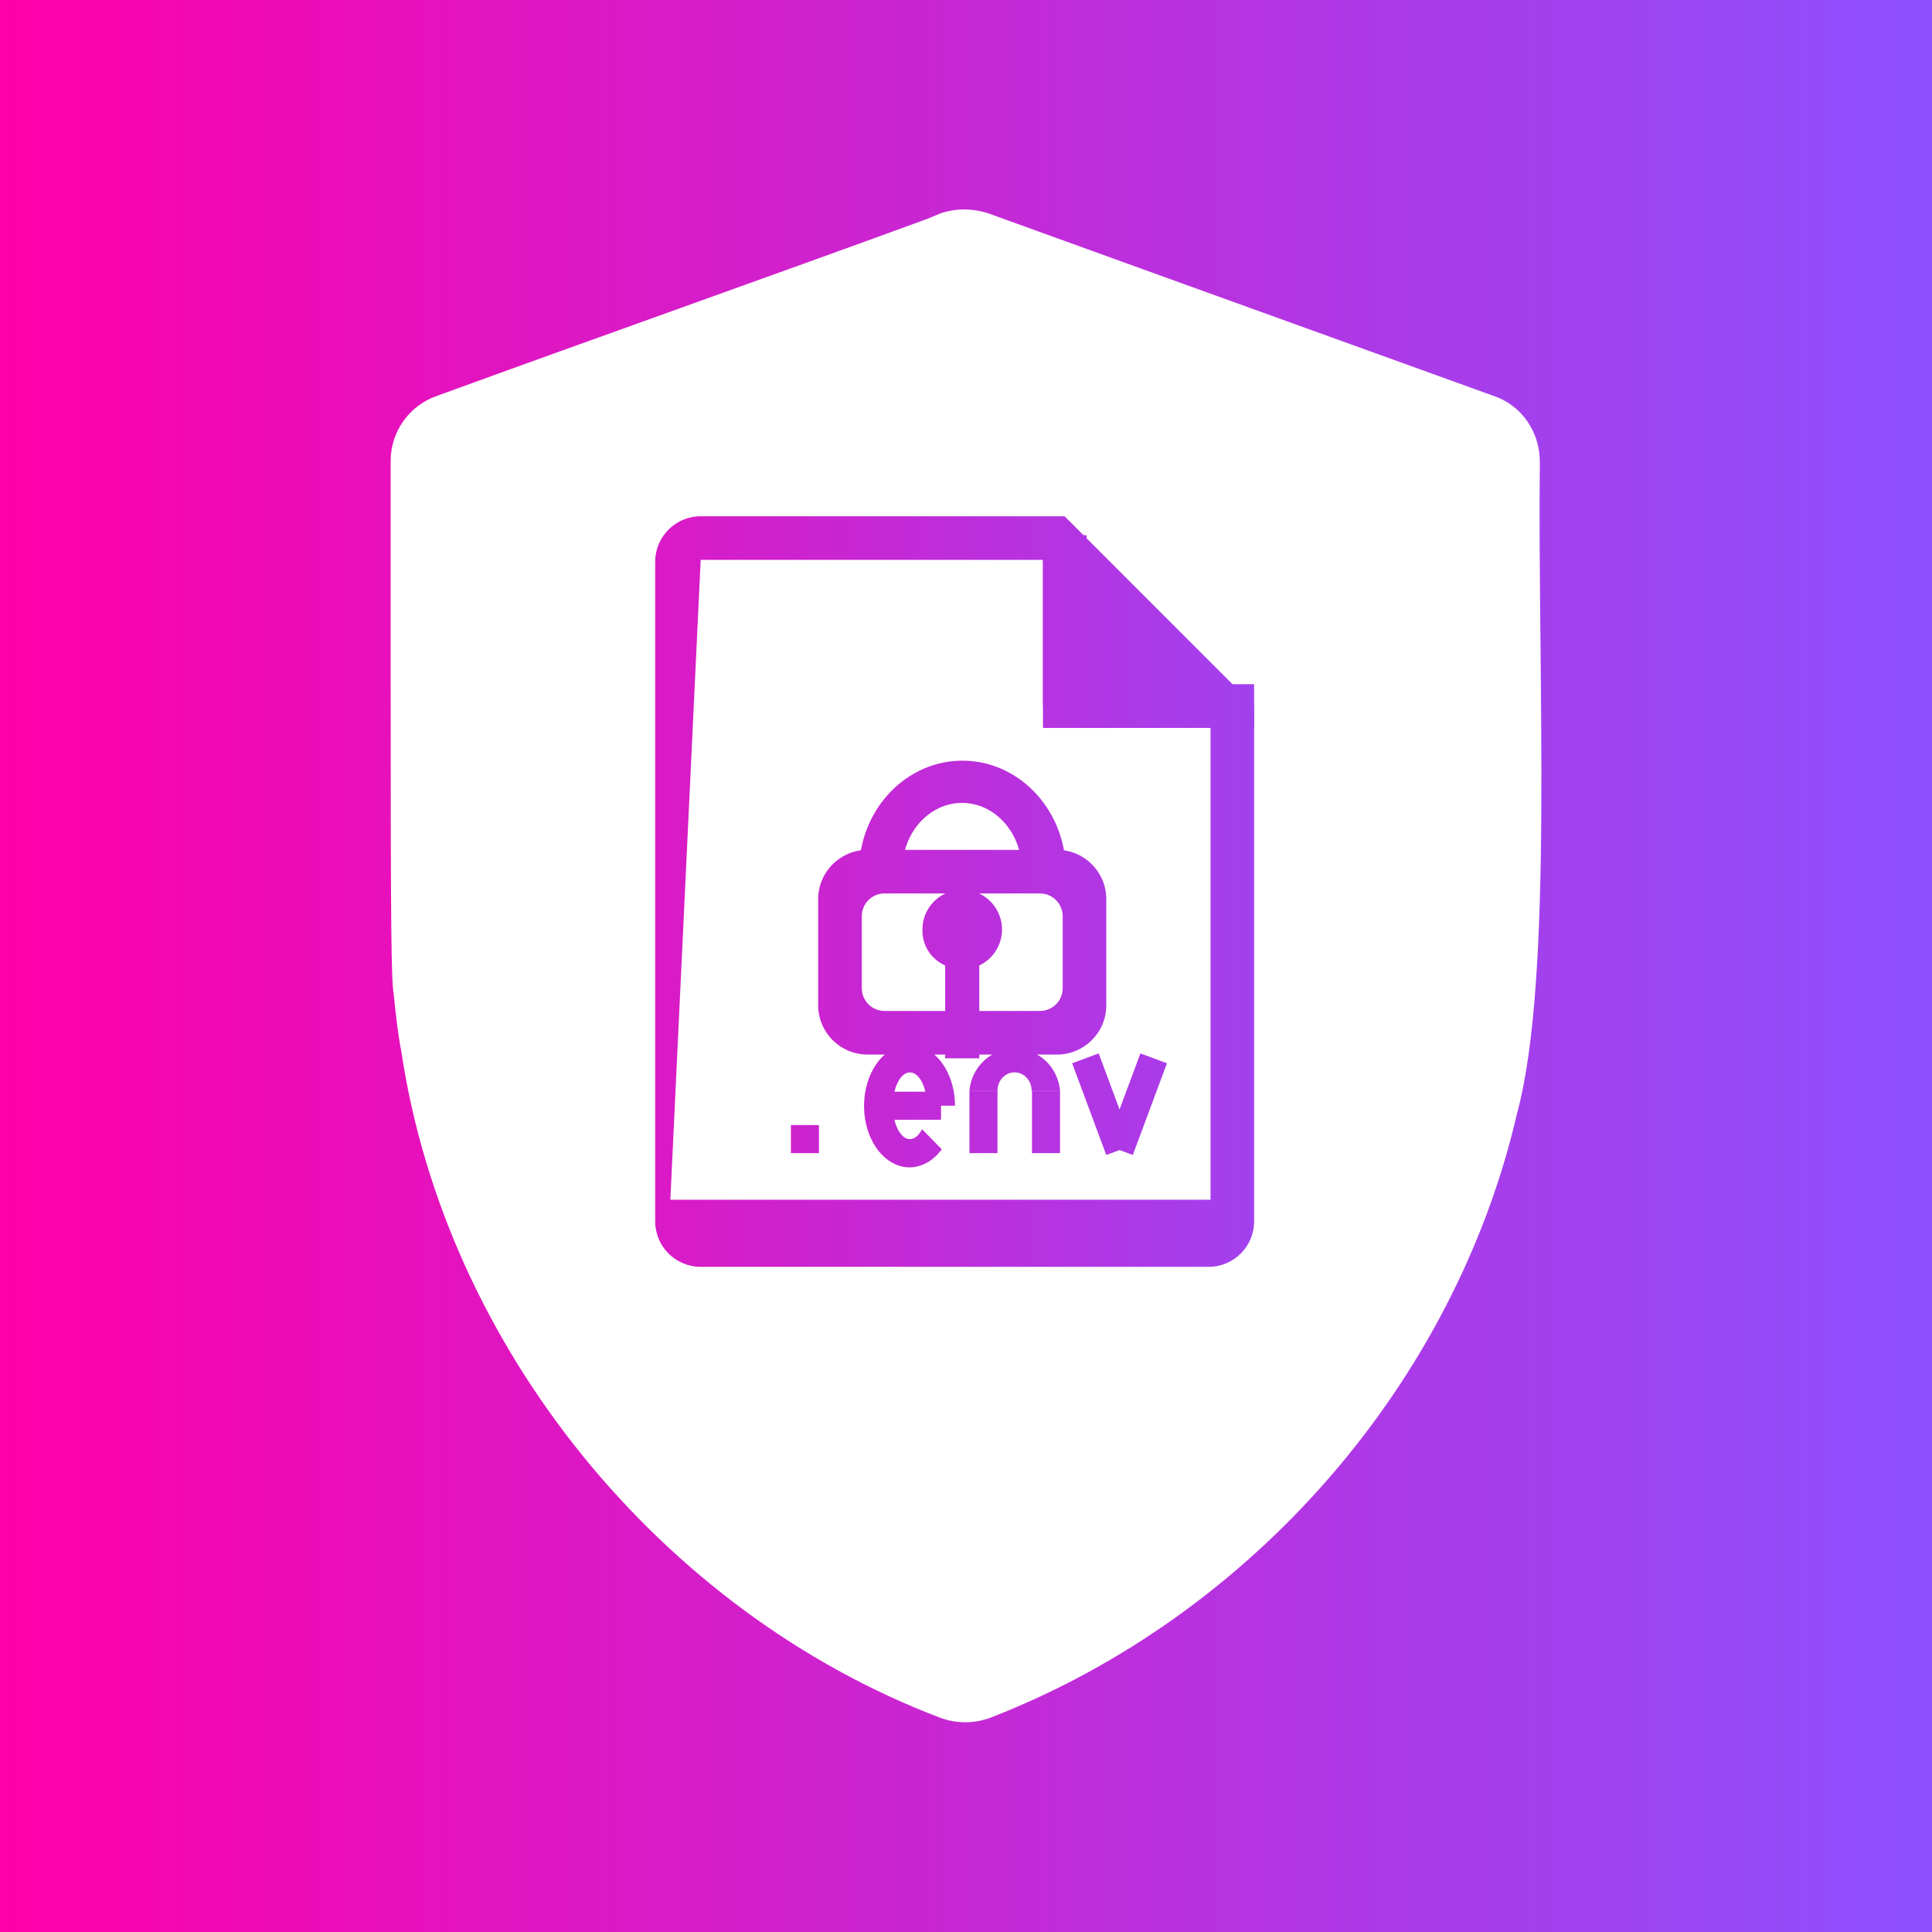
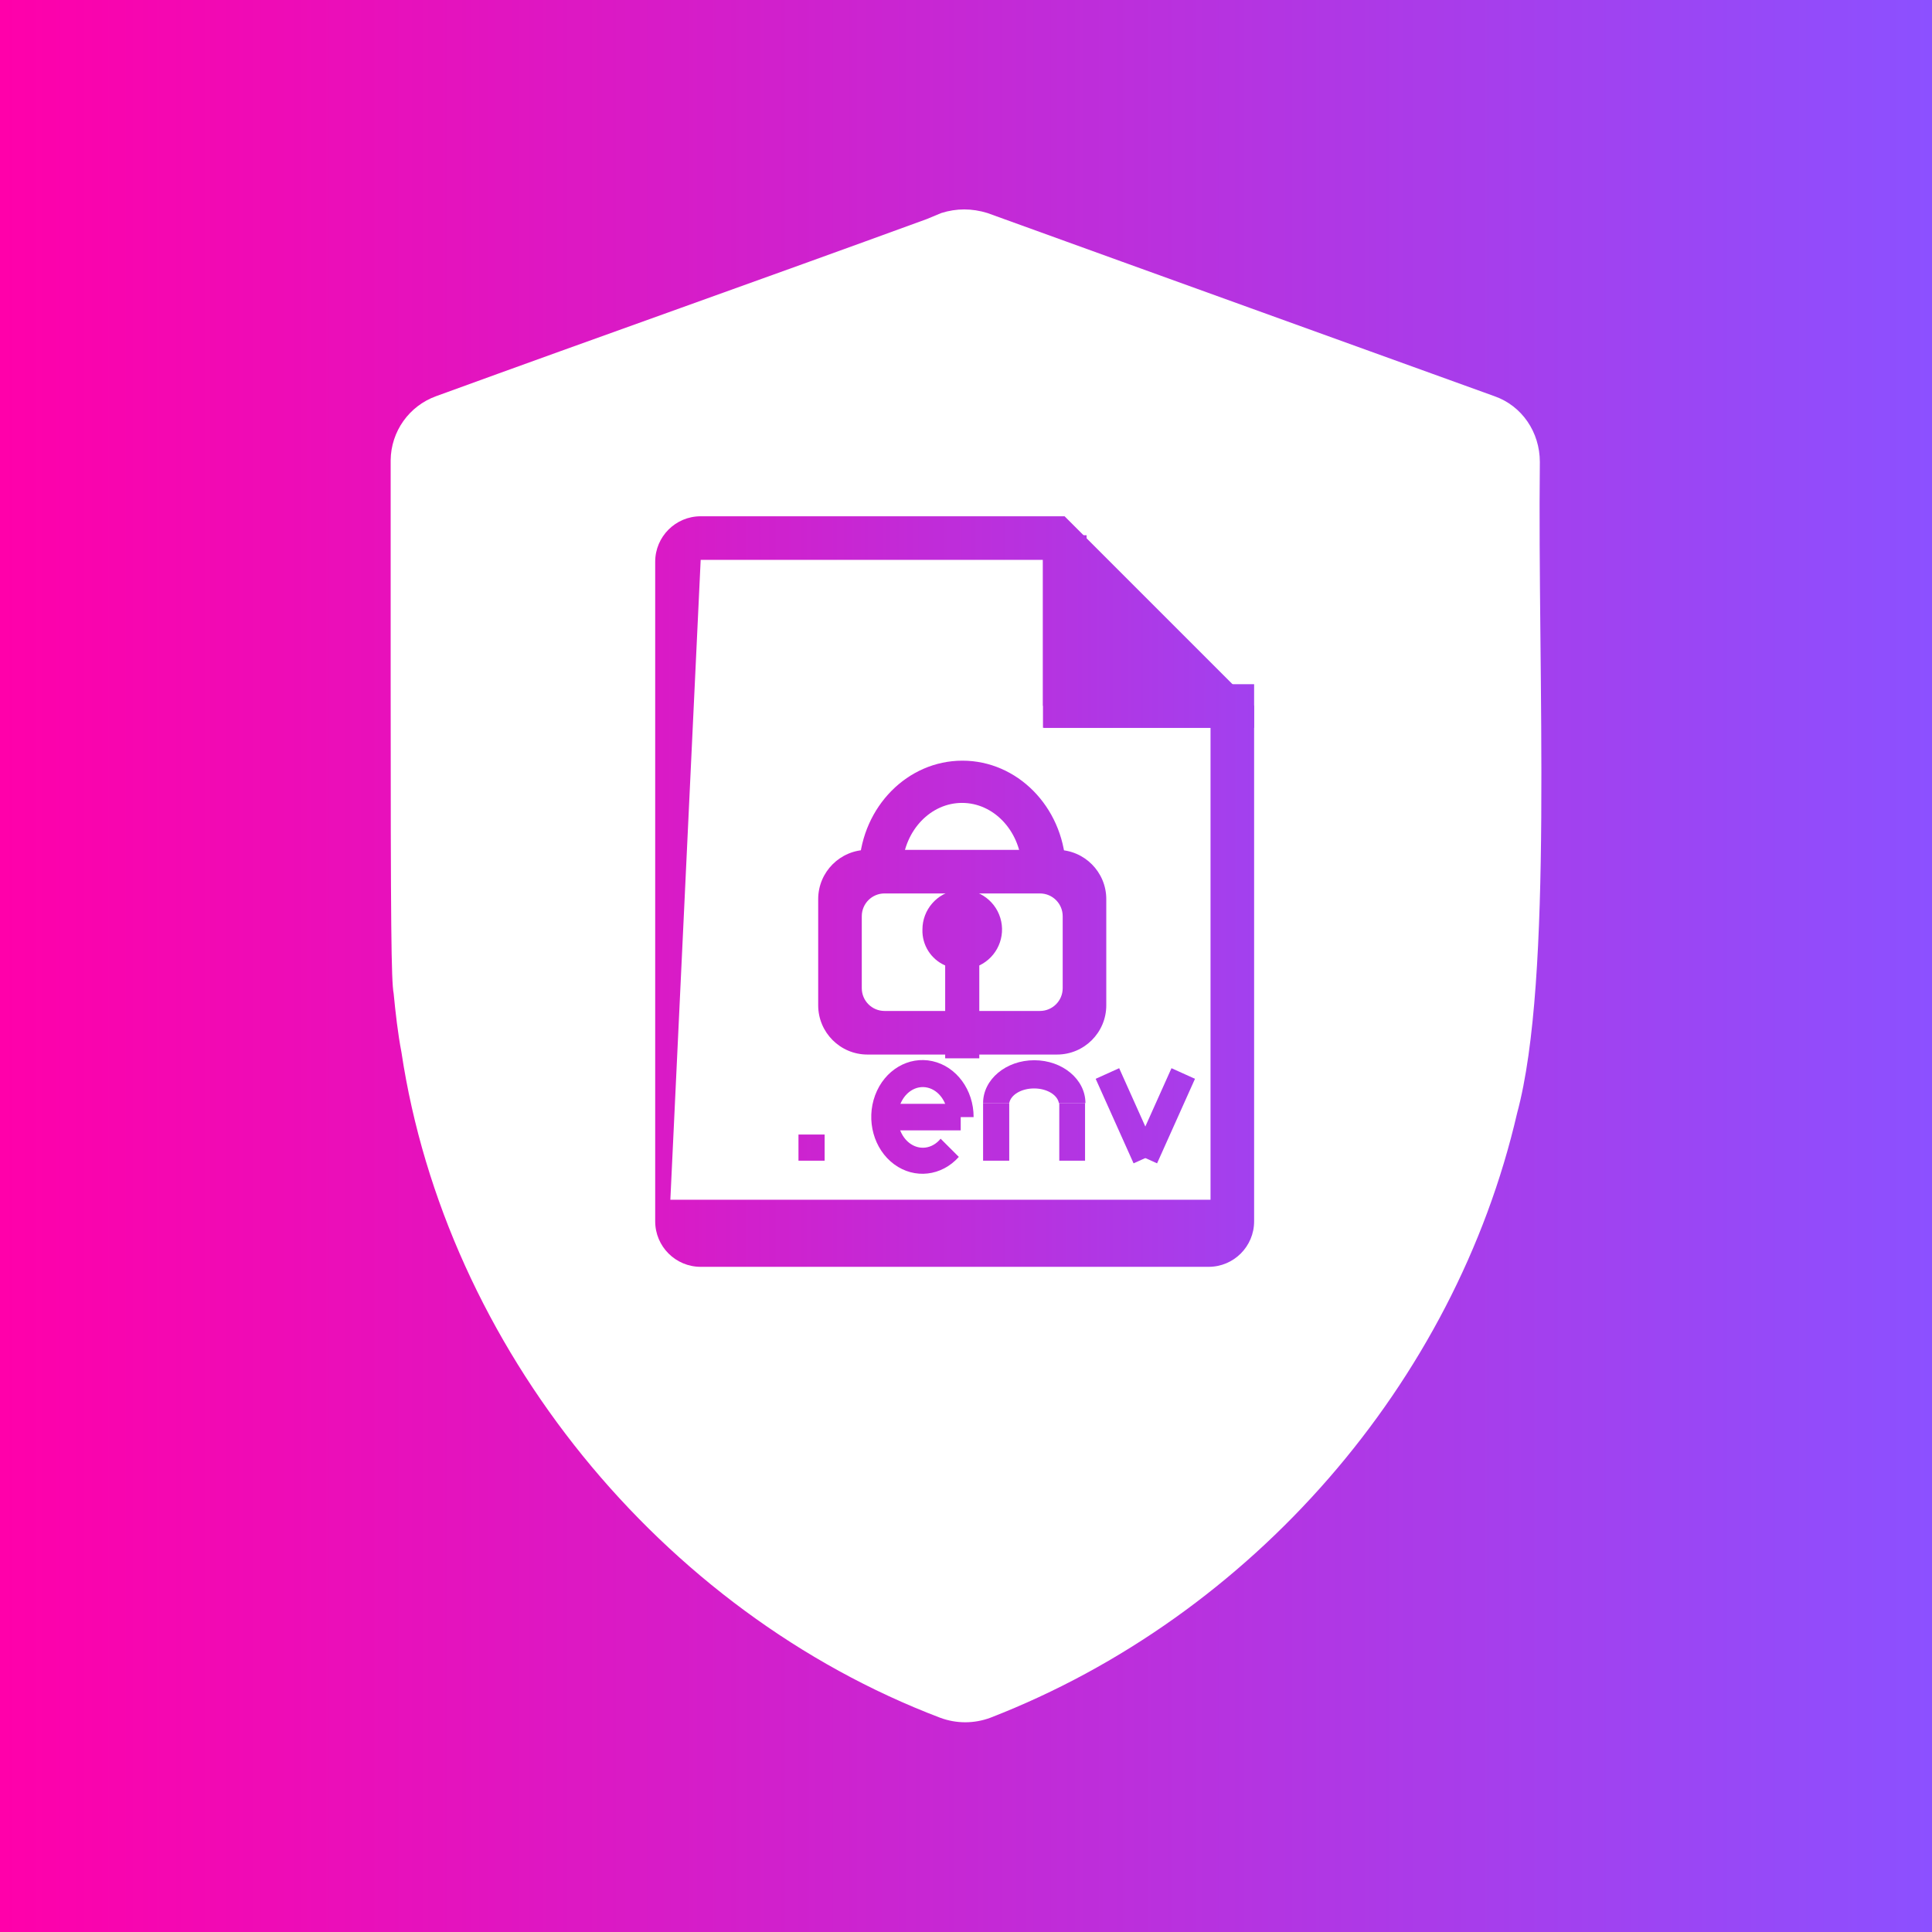
<svg xmlns="http://www.w3.org/2000/svg" viewBox="-6.527 2.221 32.279 32.279" role="img" aria-label="Socket envrypt">
  <defs>
    <linearGradient id="socket-brand-plate" gradientUnits="userSpaceOnUse" x1="-6.527" y1="0" x2="25.753" y2="0">
      <stop offset="0%" stop-color="#ff00aa" />
      <stop offset="100%" stop-color="#8c50ff" />
    </linearGradient>
  </defs>
  <rect data-socket-layer="plate" x="-6.527" y="2.221" width="32.279" height="32.279" fill="url(#socket-brand-plate)" />
  <path data-socket-layer="shield" fill="#ffffff" d="M18.44 8.84c.46.16.76.6.76 1.1-.04 3.58.23 8.63-.38 10.88-1.04 4.5-4.42 8.4-8.8 10.1a1.2 1.2 0 0 1-.84 0C4.52 29.15.92 24.73.18 19.8c-.06-.31-.1-.67-.13-.98-.04-.2-.05-1.14-.05-5.17V9.91a1.15 1.15 0 0 1 .76-1.07c2.8-1.02 5.38-1.93 8.2-2.96l.24-.1q.38-.12.77 0l2.24.81z" />
  <g data-socket-layer="glyph" transform="translate(2.013 9.2) scale(0.63333)">
    <path fill="url(#socket-brand-plate)" fill-rule="evenodd" d="M5 2.6h9.6l5 5v13.6a1.2 1.2 0 0 1-1.2 1.2H5a1.2 1.2 0 0 1-1.2-1.2V3.8A1.2 1.2 0 0 1 5 2.6m0 1.15h9.03v4.43h4.42v12.45H4.2Z" />
    <path fill="url(#socket-brand-plate)" fill-rule="evenodd" d="M14.03 3.1v4.5h1.15V3.1Z" />
    <path fill="url(#socket-brand-plate)" fill-rule="evenodd" d="M14.05 8.18h5.55V7.03h-5.55Z" />
    <path fill="url(#socket-brand-plate)" fill-rule="evenodd" d="M9.4 11.4h5a1.3 1.3 0 0 1 1.3 1.3v2.8a1.3 1.3 0 0 1-1.3 1.3h-5a1.3 1.3 0 0 1-1.3-1.3v-2.8a1.3 1.3 0 0 1 1.3-1.3m.45 1.15h4.1a.6.6 0 0 1 .6.6v1.9a.6.6 0 0 1-.6.6h-4.1a.6.6 0 0 1-.6-.6v-1.9a.6.6 0 0 1 .6-.6" />
    <path fill="url(#socket-brand-plate)" fill-rule="evenodd" d="M9.18 11.8a2.73 2.93 0 0 1 5.45 0h-1.16a1.58 1.78 0 0 0-3.15 0Z" />
    <path fill="url(#socket-brand-plate)" fill-rule="evenodd" d="M10.85 13.5a1.05 1.05 0 1 1 1.5.95v2.45h-.9v-2.45a1 1 0 0 1-.6-.95" />
-     <path fill="url(#socket-brand-plate)" fill-rule="evenodd" d="M7.38 19.4h.74v-.74h-.74Z" />
-     <path fill="url(#socket-brand-plate)" fill-rule="evenodd" d="M9.7 18.52h1.64v-.74H9.7Z" />
-     <path fill="url(#socket-brand-plate)" fill-rule="evenodd" d="M11.71 18.15a1.2 1.62 0 1 0-.35 1.15l-.52-.53a.45.88 0 1 1 .13-.62Z" />
-     <path fill="url(#socket-brand-plate)" fill-rule="evenodd" d="M12.09 17.75v1.65h.74v-1.65Z" />
-     <path fill="url(#socket-brand-plate)" fill-rule="evenodd" d="M13.74 17.75v1.65h.74v-1.65Z" />
-     <path fill="url(#socket-brand-plate)" fill-rule="evenodd" d="M12.09 17.75a1.2 1.22 0 0 1 2.39 0h-.75a.45.48 0 0 0-.9 0Z" />
-     <path fill="url(#socket-brand-plate)" fill-rule="evenodd" d="m14.8 17.03.9 2.42.7-.26-.9-2.42Z" />
-     <path fill="url(#socket-brand-plate)" fill-rule="evenodd" d="m16.6 16.77-.9 2.42.7.26.9-2.42Z" />
+     <path fill="url(#socket-brand-plate)" fill-rule="evenodd" d="M7.58 19.6h.69v-.69h-.69Z" />
+     <path fill="url(#socket-brand-plate)" fill-rule="evenodd" d="M9.86 18.8h2v-.7h-2Z" />
+     <path fill="url(#socket-brand-plate)" fill-rule="evenodd" d="M12.2 18.45a1.35 1.5 0 1 0-.39 1.05l-.48-.48a.66.8 0 1 1 .19-.57Z" />
+     <path fill="url(#socket-brand-plate)" fill-rule="evenodd" d="M12.45 18.08v1.52h.69v-1.52Z" />
+     <path fill="url(#socket-brand-plate)" fill-rule="evenodd" d="M14.46 18.08v1.52h.68v-1.52Z" />
+     <path fill="url(#socket-brand-plate)" fill-rule="evenodd" d="M12.45 18.08a1.35 1.13 0 0 1 2.7 0h-.7a.66.44 0 0 0-1.31 0Z" />
+     <path fill="url(#socket-brand-plate)" fill-rule="evenodd" d="m15.42 17.44 1 2.23.62-.28-1-2.23Z" />
+     <path fill="url(#socket-brand-plate)" fill-rule="evenodd" d="m17.42 17.16-1 2.23.62.28 1-2.23Z" />
  </g>
</svg>
